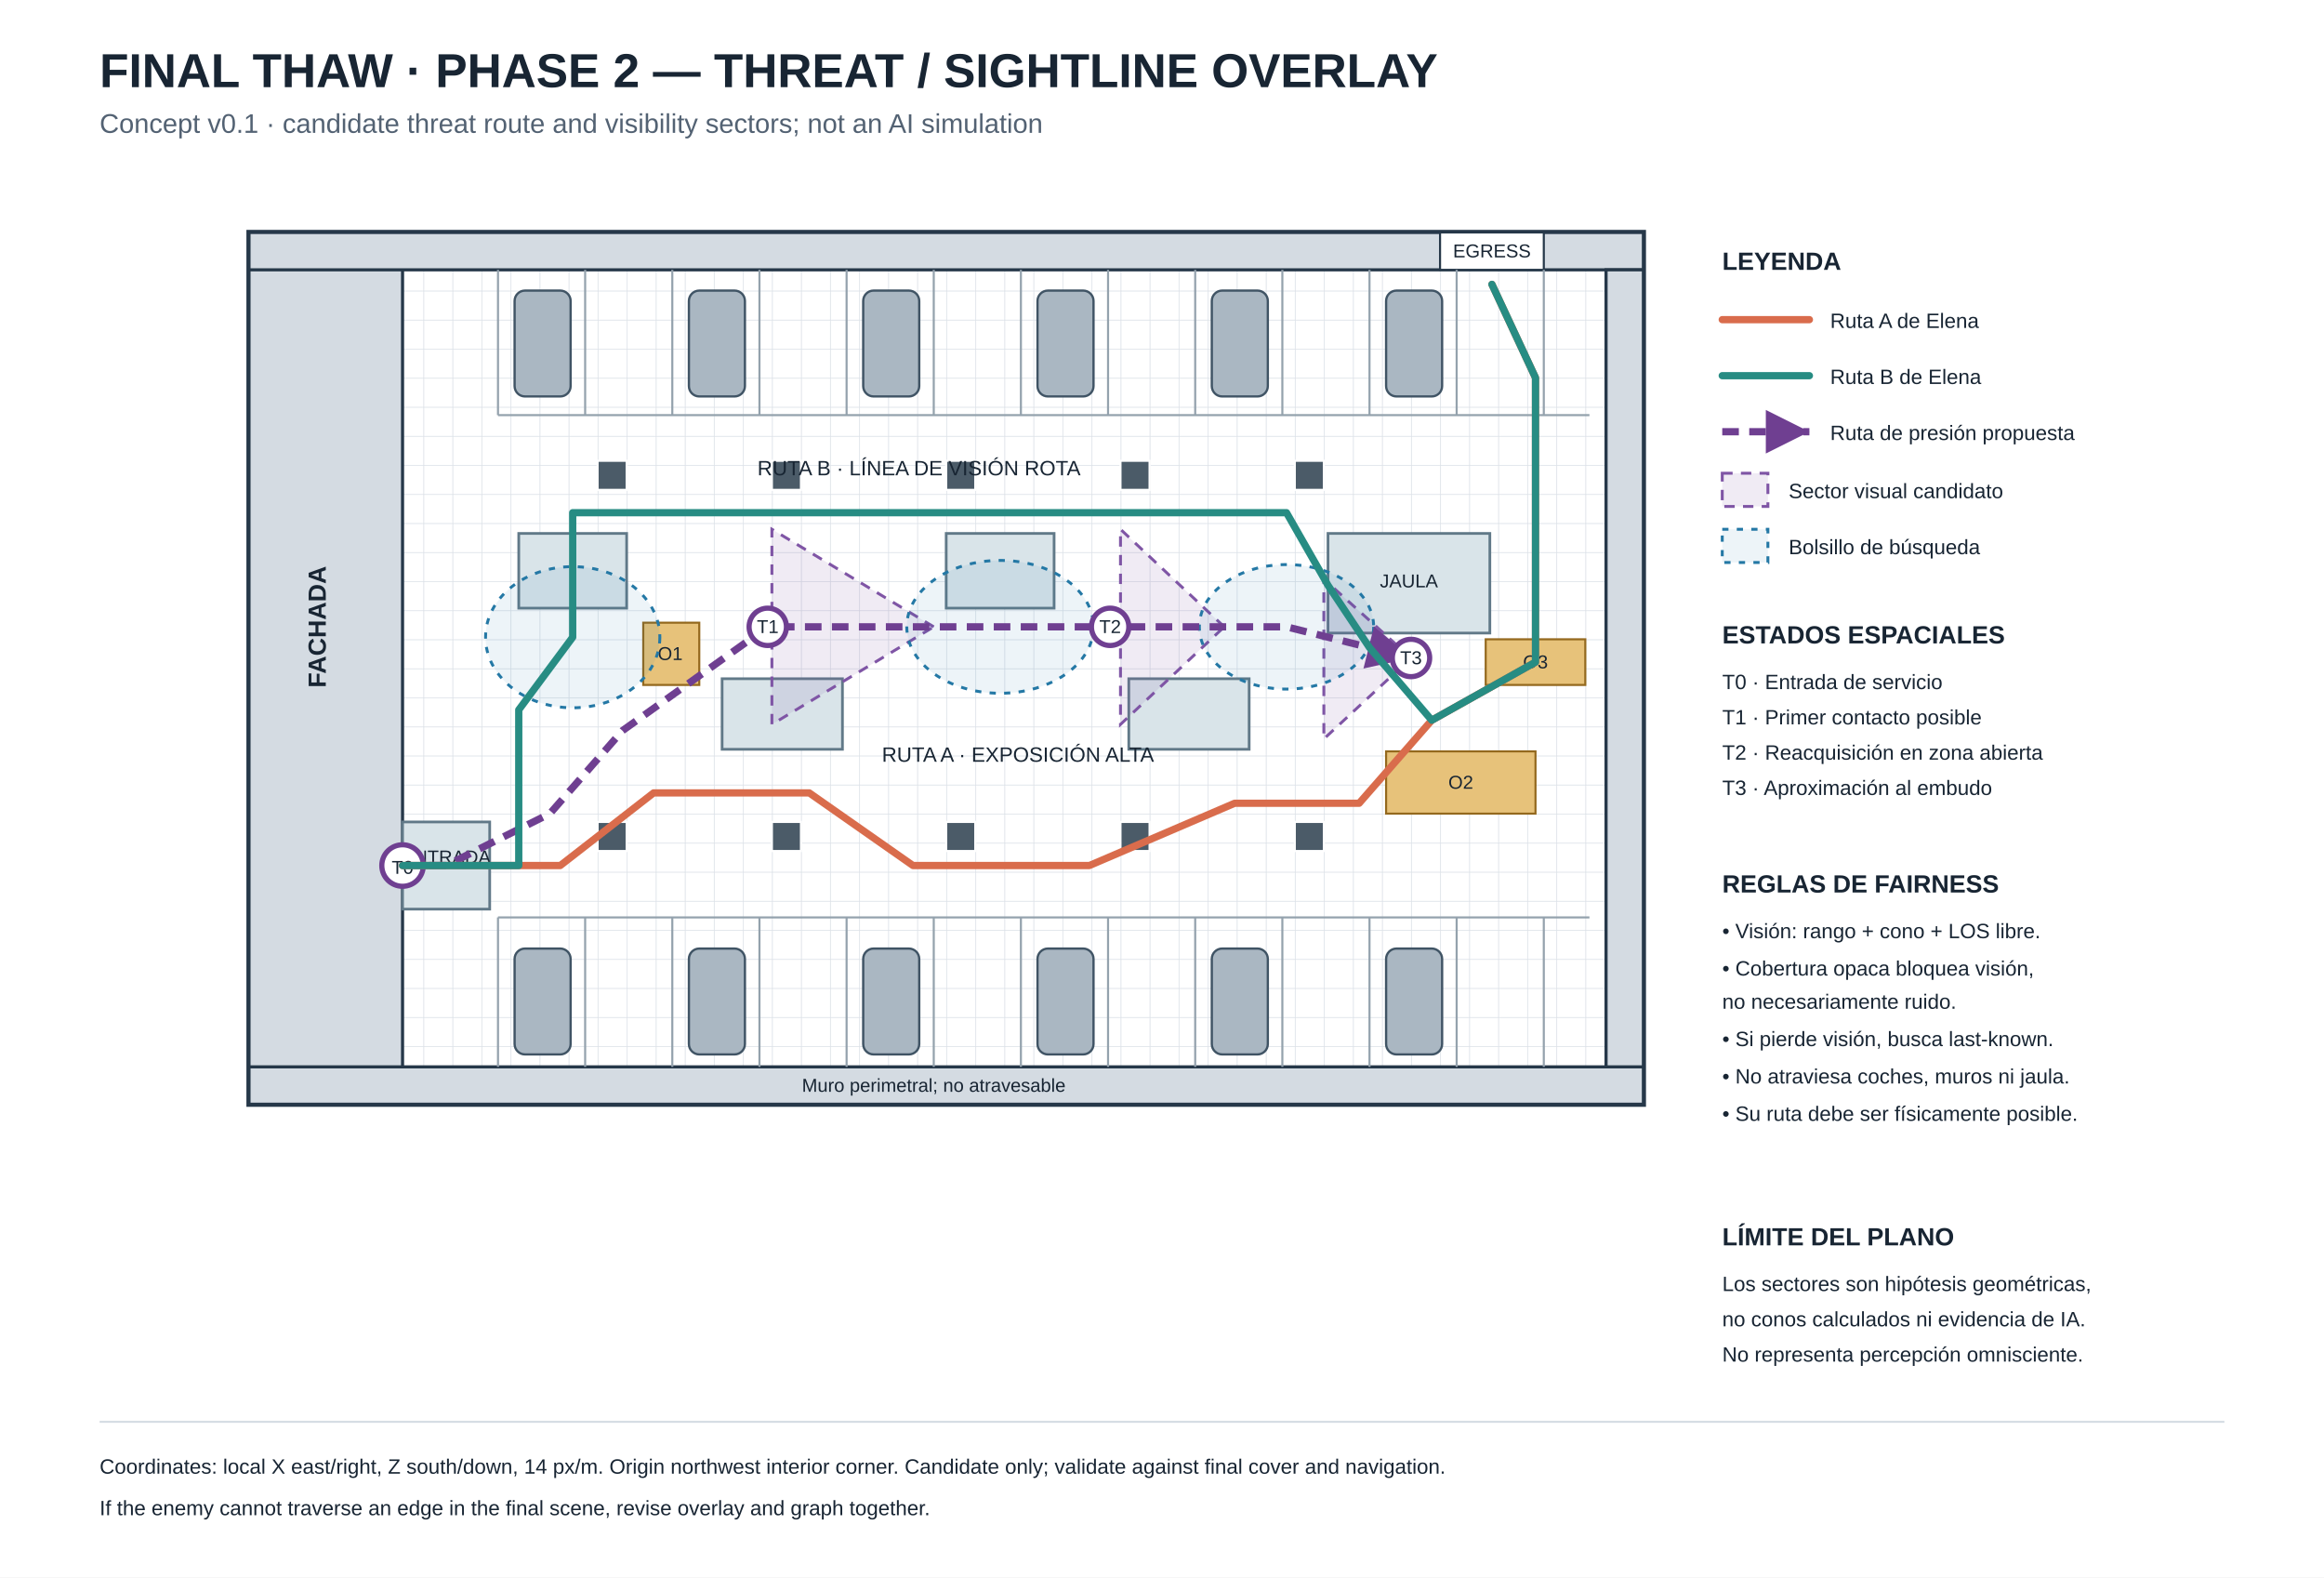
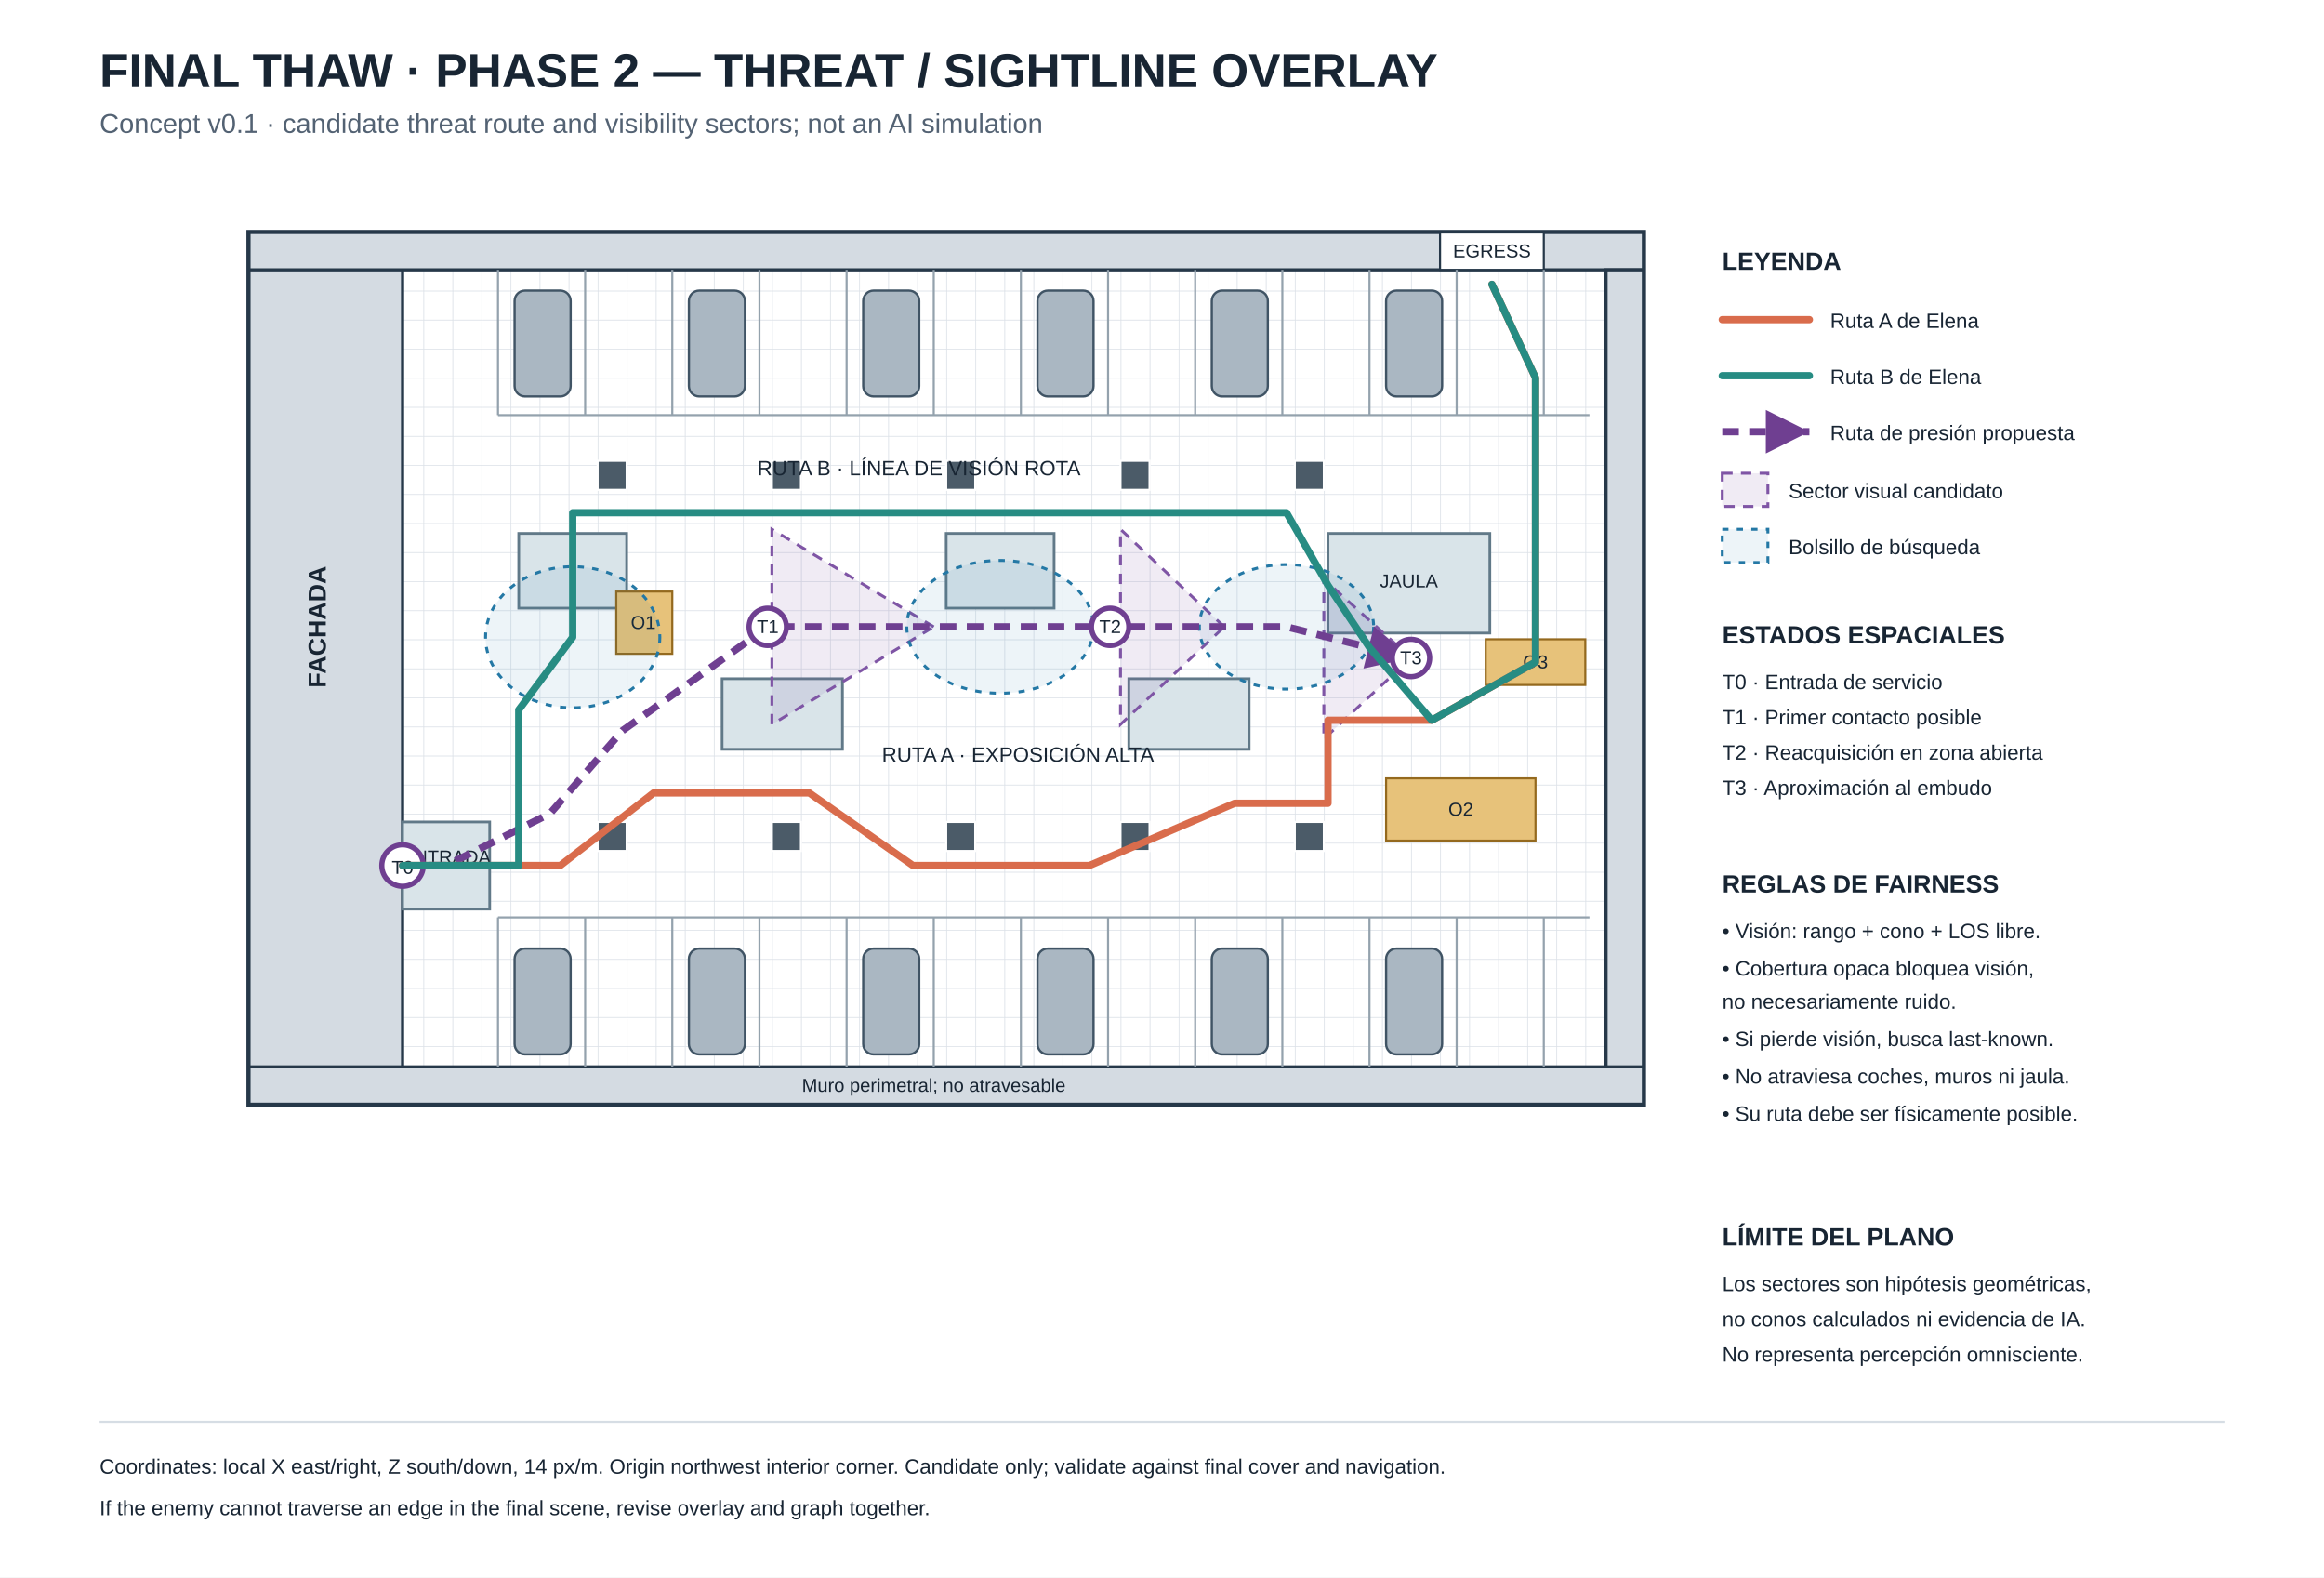
<svg xmlns="http://www.w3.org/2000/svg" width="1120" height="760" viewBox="0 0 1120 760">
  <defs>
    <pattern id="g" width="14" height="14" patternUnits="userSpaceOnUse">
      <path d="M14 0H0V14" fill="none" stroke="#dce2e8" stroke-width=".7" />
    </pattern>
    <marker id="a" markerWidth="8" markerHeight="8" refX="6" refY="3" orient="auto">
      <path d="M0 0L6 3L0 6Z" fill="#6f3f91" />
    </marker>
    <style>text{font-family:Arial,Helvetica,sans-serif;fill:#182533}.title{font-size:23px;font-weight:700}.sub{font-size:13px;fill:#536273}.lab{font-size:12px;font-weight:600}.sm{font-size:10px}.tiny{font-size:9px}.wall{fill:#d4dbe2;stroke:#263849;stroke-width:1.5}.svc{fill:#d9e4e9;stroke:#617988;stroke-width:1.3}.car{fill:#aab7c2;stroke:#405465;stroke-width:1.1;rx:5}.col{fill:#4b5b68;stroke:#fff;stroke-width:1}.direct{fill:none;stroke:#d96c4c;stroke-width:3.5;stroke-linecap:round;stroke-linejoin:round}.covered{fill:none;stroke:#278c83;stroke-width:3.5;stroke-linecap:round;stroke-linejoin:round}.threat{fill:none;stroke:#6f3f91;stroke-width:3.5;stroke-dasharray:8 5;marker-end:url(#a)}.sight{fill:#7f55a5;fill-opacity:.12;stroke:#7f55a5;stroke-width:1.4;stroke-dasharray:5 4}.search{fill:#2478a5;fill-opacity:.08;stroke:#2478a5;stroke-width:1.4;stroke-dasharray:3 4}</style>
  </defs>
  <rect width="1120" height="760" fill="#fff" />
  <text x="48" y="42" class="title">FINAL THAW · PHASE 2 — THREAT / SIGHTLINE OVERLAY</text>
  <text x="48" y="64" class="sub">Concept v0.1 · candidate threat route and visibility sectors; not an AI simulation</text>
  <g transform="translate(120 112)">
    <rect width="672" height="420" fill="url(#g)" stroke="#263849" stroke-width="2.5" />
    <rect x="0" y="0" width="74" height="420" class="wall" />
    <text x="37" y="190" class="lab" text-anchor="middle" transform="rotate(-90 37 190)">FACHADA</text>
    <rect x="74" y="284" width="42" height="42" class="svc" />
    <text x="95" y="304" class="tiny" text-anchor="middle">ENTRADA</text>
    <rect x="0" y="0" width="672" height="18" class="wall" />
    <rect x="574" y="0" width="50" height="18" fill="#fff" stroke="#263849" />
    <text x="599" y="12" class="tiny" text-anchor="middle">EGRESS</text>
    <rect x="654" y="18" width="18" height="402" class="wall" />
    <rect x="0" y="402" width="672" height="18" class="wall" />
    <g stroke="#94a2ad" stroke-width="1" fill="none">
      <path d="M120 18V88 M162 18V88 M204 18V88 M246 18V88 M288 18V88 M330 18V88 M372 18V88 M414 18V88 M456 18V88 M498 18V88 M540 18V88 M582 18V88 M624 18V88 M120 88H646 M120 330V402 M162 330V402 M204 330V402 M246 330V402 M288 330V402 M330 330V402 M372 330V402 M414 330V402 M456 330V402 M498 330V402 M540 330V402 M582 330V402 M624 330V402 M120 330H646" />
    </g>
    <g>
      <rect x="128" y="28" width="27" height="51" class="car" />
      <rect x="212" y="28" width="27" height="51" class="car" />
      <rect x="296" y="28" width="27" height="51" class="car" />
      <rect x="380" y="28" width="27" height="51" class="car" />
      <rect x="464" y="28" width="27" height="51" class="car" />
      <rect x="548" y="28" width="27" height="51" class="car" />
      <rect x="128" y="345" width="27" height="51" class="car" />
      <rect x="212" y="345" width="27" height="51" class="car" />
      <rect x="296" y="345" width="27" height="51" class="car" />
      <rect x="380" y="345" width="27" height="51" class="car" />
      <rect x="464" y="345" width="27" height="51" class="car" />
      <rect x="548" y="345" width="27" height="51" class="car" />
    </g>
    <g>
      <rect x="168" y="110" width="14" height="14" class="col" />
      <rect x="252" y="110" width="14" height="14" class="col" />
      <rect x="336" y="110" width="14" height="14" class="col" />
      <rect x="420" y="110" width="14" height="14" class="col" />
      <rect x="504" y="110" width="14" height="14" class="col" />
      <rect x="168" y="284" width="14" height="14" class="col" />
      <rect x="252" y="284" width="14" height="14" class="col" />
      <rect x="336" y="284" width="14" height="14" class="col" />
      <rect x="420" y="284" width="14" height="14" class="col" />
      <rect x="504" y="284" width="14" height="14" class="col" />
    </g>
    <rect x="520" y="145" width="78" height="48" class="svc" />
    <text x="559" y="171" class="tiny" text-anchor="middle">JAULA</text>
    <rect x="596" y="196" width="48" height="22" fill="#e7c27a" stroke="#94691e" />
    <text x="620" y="210" class="tiny" text-anchor="middle">O3</text>
-     <rect x="548" y="250" width="72" height="30" fill="#e7c27a" stroke="#94691e" />
-     <text x="584" y="268" class="tiny" text-anchor="middle">O2</text>
+     <rect x="548" y="263" width="72" height="30" fill="#e7c27a" stroke="#94691e" />
+     <text x="584" y="281" class="tiny" text-anchor="middle">O2</text>
    <rect x="130" y="145" width="52" height="36" class="svc" />
    <rect x="228" y="215" width="58" height="34" class="svc" />
    <rect x="336" y="145" width="52" height="36" class="svc" />
    <rect x="424" y="215" width="58" height="34" class="svc" />
-     <rect x="190" y="188" width="27" height="30" fill="#e7c27a" stroke="#94691e" />
-     <text x="203" y="206" class="tiny" text-anchor="middle">O1</text>
+     <rect x="177" y="173" width="27" height="30" fill="#e7c27a" stroke="#94691e" />
+     <text x="190" y="191" class="tiny" text-anchor="middle">O1</text>
    <path d="M330 190L252 143L252 237Z M470 190L420 143L420 237Z M560 205L518 167L518 244Z" class="sight" />
    <ellipse cx="156" cy="195" rx="42" ry="34" class="search" />
    <ellipse cx="362" cy="190" rx="45" ry="32" class="search" />
    <ellipse cx="500" cy="190" rx="42" ry="30" class="search" />
    <path d="M74 305L95 305L145 280L180 240L250 190L330 190L415 190L500 190L560 205" class="threat" />
    <circle cx="74" cy="305" r="10" fill="#fff" stroke="#6f3f91" stroke-width="2.5" />
    <text x="74" y="309" class="tiny" text-anchor="middle">T0</text>
    <circle cx="250" cy="190" r="9" fill="#fff" stroke="#6f3f91" stroke-width="2.5" />
    <text x="250" y="193" class="tiny" text-anchor="middle">T1</text>
    <circle cx="415" cy="190" r="9" fill="#fff" stroke="#6f3f91" stroke-width="2.5" />
    <text x="415" y="193" class="tiny" text-anchor="middle">T2</text>
    <circle cx="560" cy="205" r="9" fill="#fff" stroke="#6f3f91" stroke-width="2.5" />
    <text x="560" y="208" class="tiny" text-anchor="middle">T3</text>
-     <path d="M74 305L95 305L150 305L195 270L270 270L320 305L405 305L475 275L535 275L570 235L620 207L620 70L599 25" class="direct" />
+     <path d="M74 305L95 305L150 305L195 270L270 270L320 305L405 305L475 275L520 275L520 235L570 235L620 207L620 70L599 25" class="direct" />
    <path d="M74 305L95 305L130 305L130 230L156 195L156 135L220 135L290 135L362 135L450 135L500 135L520 170L540 200L570 235L620 207L620 70L599 25" class="covered" />
    <text x="305" y="255" class="sm">RUTA A · EXPOSICIÓN ALTA</text>
    <text x="245" y="117" class="sm">RUTA B · LÍNEA DE VISIÓN ROTA</text>
    <text x="330" y="414" class="tiny" text-anchor="middle">Muro perimetral; no atravesable</text>
  </g>
  <g transform="translate(830 130)">
    <text x="0" y="0" class="lab">LEYENDA</text>
    <line x1="0" y1="24" x2="42" y2="24" class="direct" />
    <text x="52" y="28" class="sm">Ruta A de Elena</text>
    <line x1="0" y1="51" x2="42" y2="51" class="covered" />
    <text x="52" y="55" class="sm">Ruta B de Elena</text>
    <line x1="0" y1="78" x2="42" y2="78" class="threat" />
    <text x="52" y="82" class="sm">Ruta de presión propuesta</text>
    <rect x="0" y="98" width="22" height="16" class="sight" />
    <text x="32" y="110" class="sm">Sector visual candidato</text>
    <rect x="0" y="125" width="22" height="16" class="search" />
    <text x="32" y="137" class="sm">Bolsillo de búsqueda</text>
    <text x="0" y="180" class="lab">ESTADOS ESPACIALES</text>
    <text x="0" y="202" class="sm">T0 · Entrada de servicio</text>
    <text x="0" y="219" class="sm">T1 · Primer contacto posible</text>
    <text x="0" y="236" class="sm">T2 · Reacquisición en zona abierta</text>
    <text x="0" y="253" class="sm">T3 · Aproximación al embudo</text>
    <text x="0" y="300" class="lab">REGLAS DE FAIRNESS</text>
    <text x="0" y="322" class="sm">• Visión: rango + cono + LOS libre.</text>
    <text x="0" y="340" class="sm">• Cobertura opaca bloquea visión,</text>
    <text x="0" y="356" class="sm">  no necesariamente ruido.</text>
    <text x="0" y="374" class="sm">• Si pierde visión, busca last-known.</text>
    <text x="0" y="392" class="sm">• No atraviesa coches, muros ni jaula.</text>
    <text x="0" y="410" class="sm">• Su ruta debe ser físicamente posible.</text>
    <text x="0" y="470" class="lab">LÍMITE DEL PLANO</text>
    <text x="0" y="492" class="sm">Los sectores son hipótesis geométricas,</text>
    <text x="0" y="509" class="sm">no conos calculados ni evidencia de IA.</text>
    <text x="0" y="526" class="sm">No representa percepción omnisciente.</text>
  </g>
  <line x1="48" y1="685" x2="1072" y2="685" stroke="#d6dde4" />
  <text x="48" y="710" class="sm">Coordinates: local X east/right, Z south/down, 14 px/m. Origin northwest interior corner. Candidate only; validate against final cover and navigation.</text>
  <text x="48" y="730" class="sm">If the enemy cannot traverse an edge in the final scene, revise overlay and graph together.</text>
</svg>
